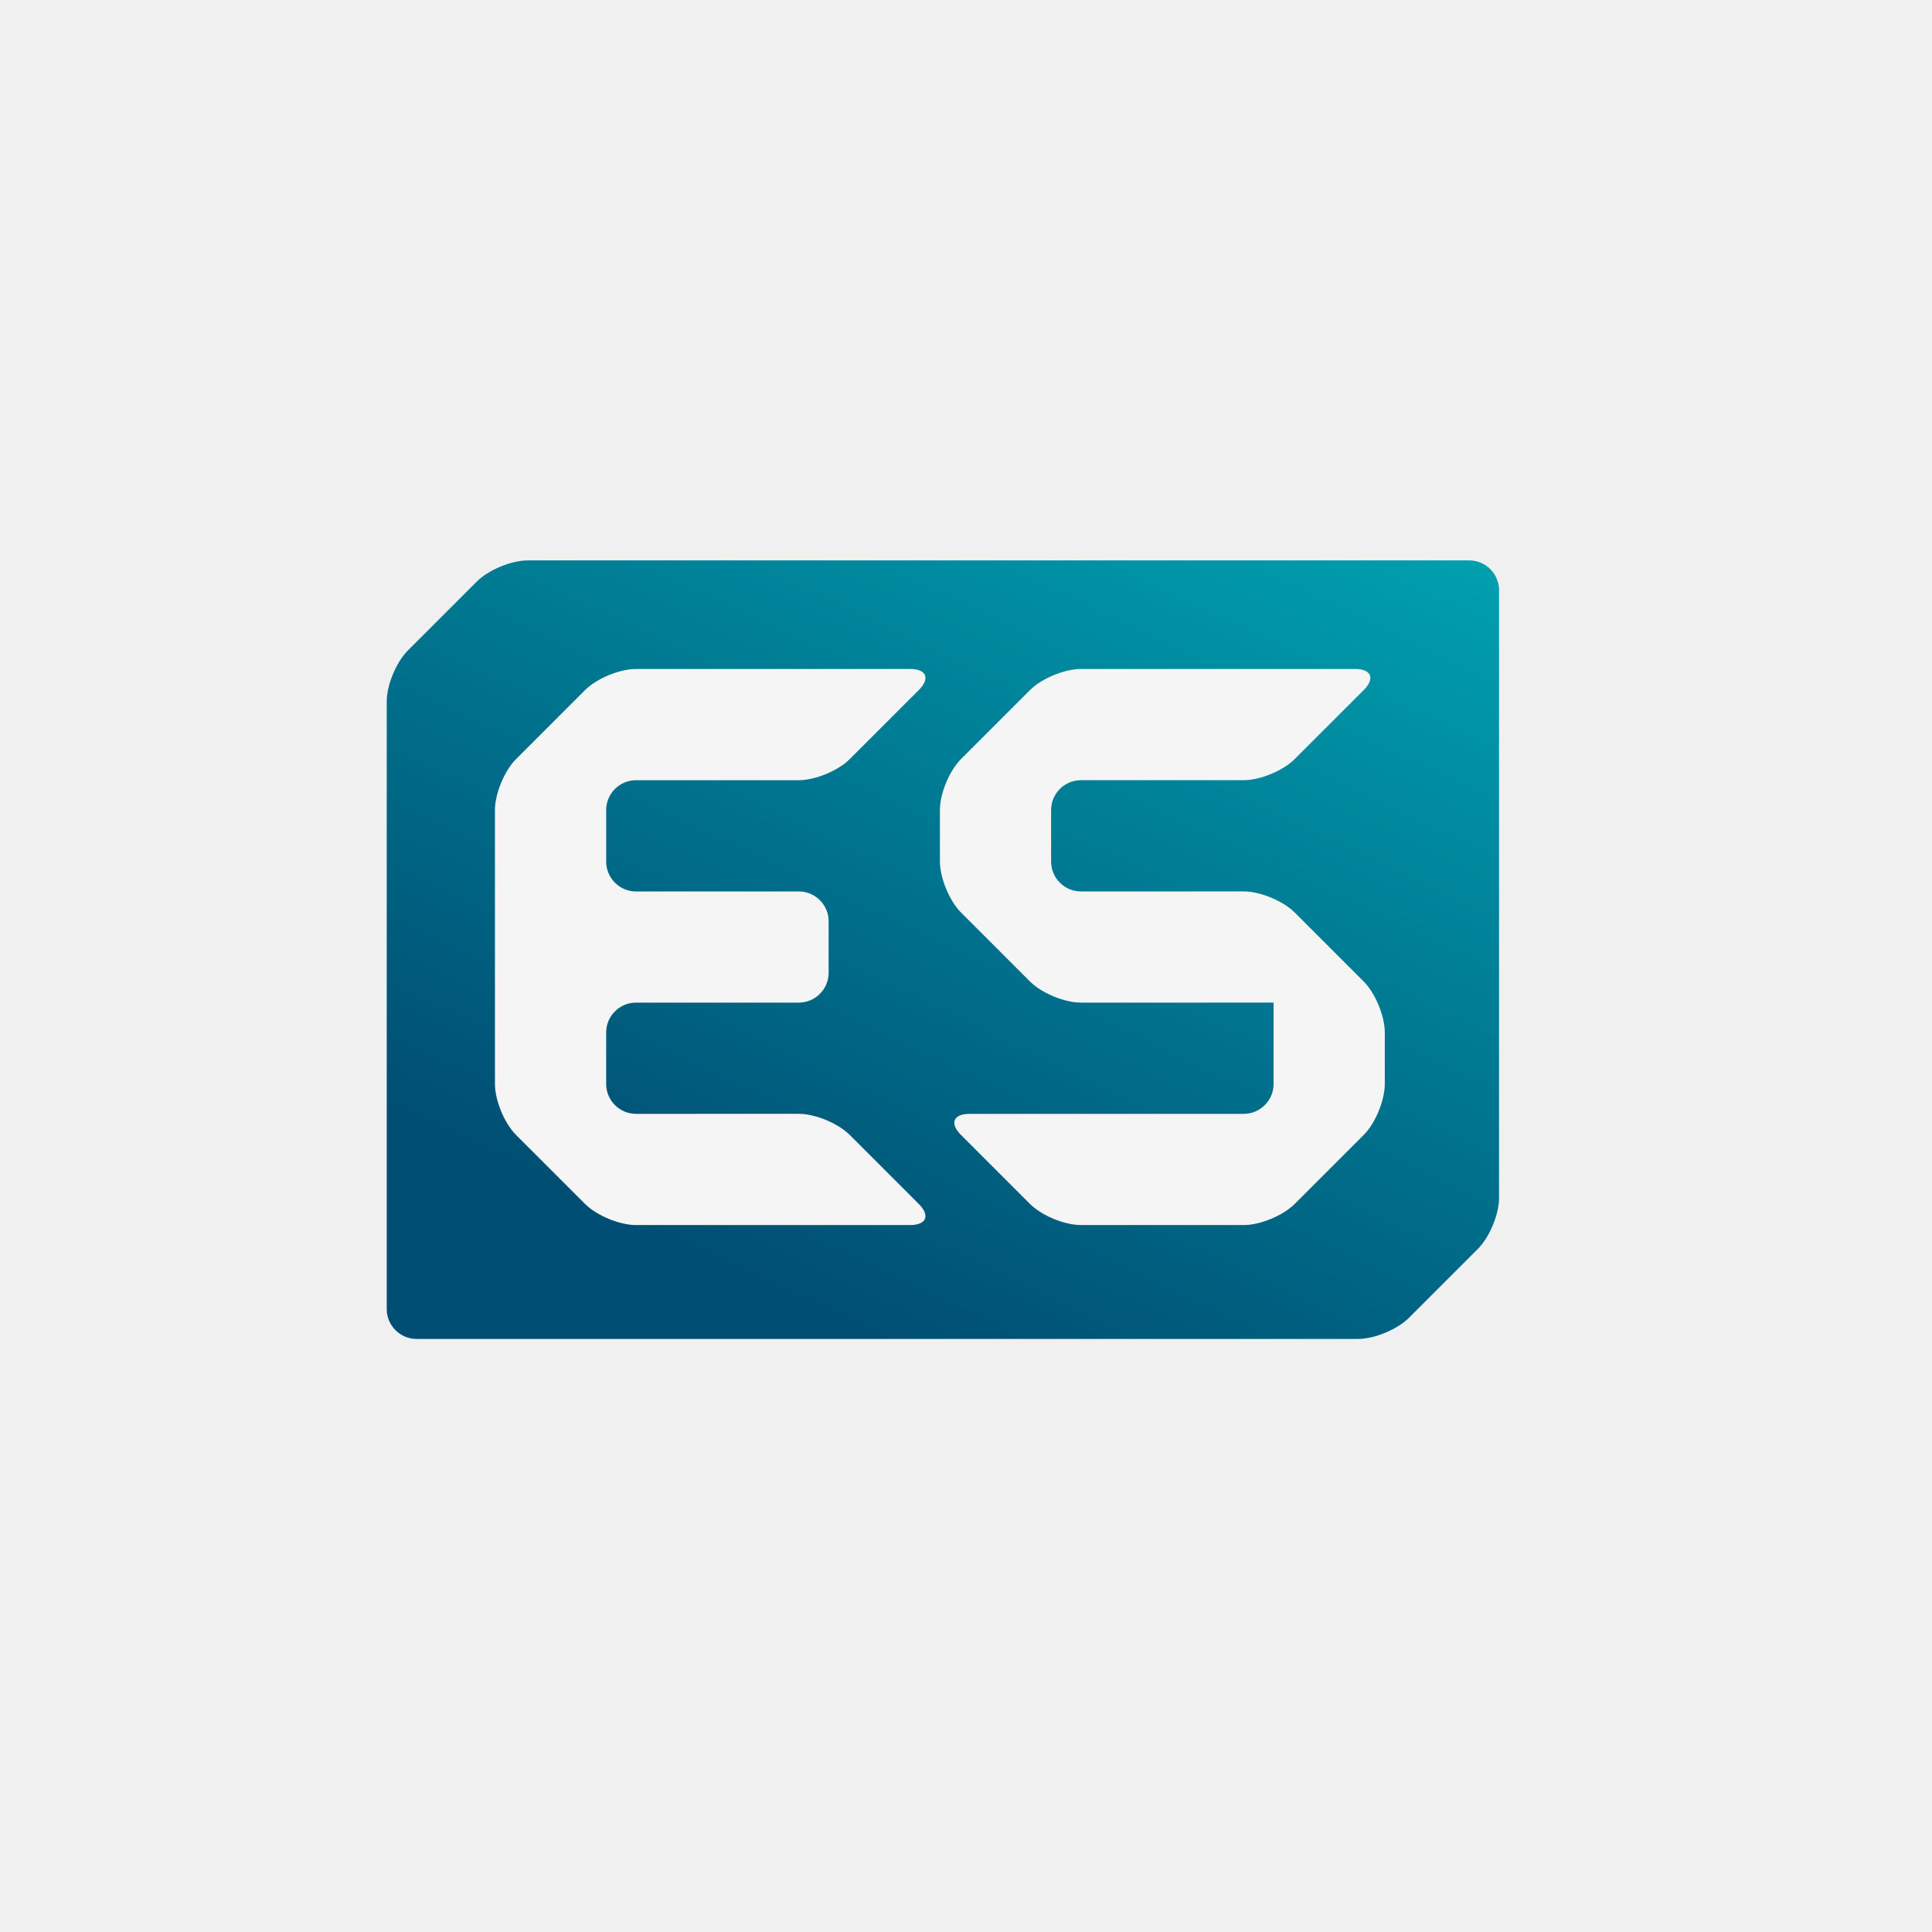
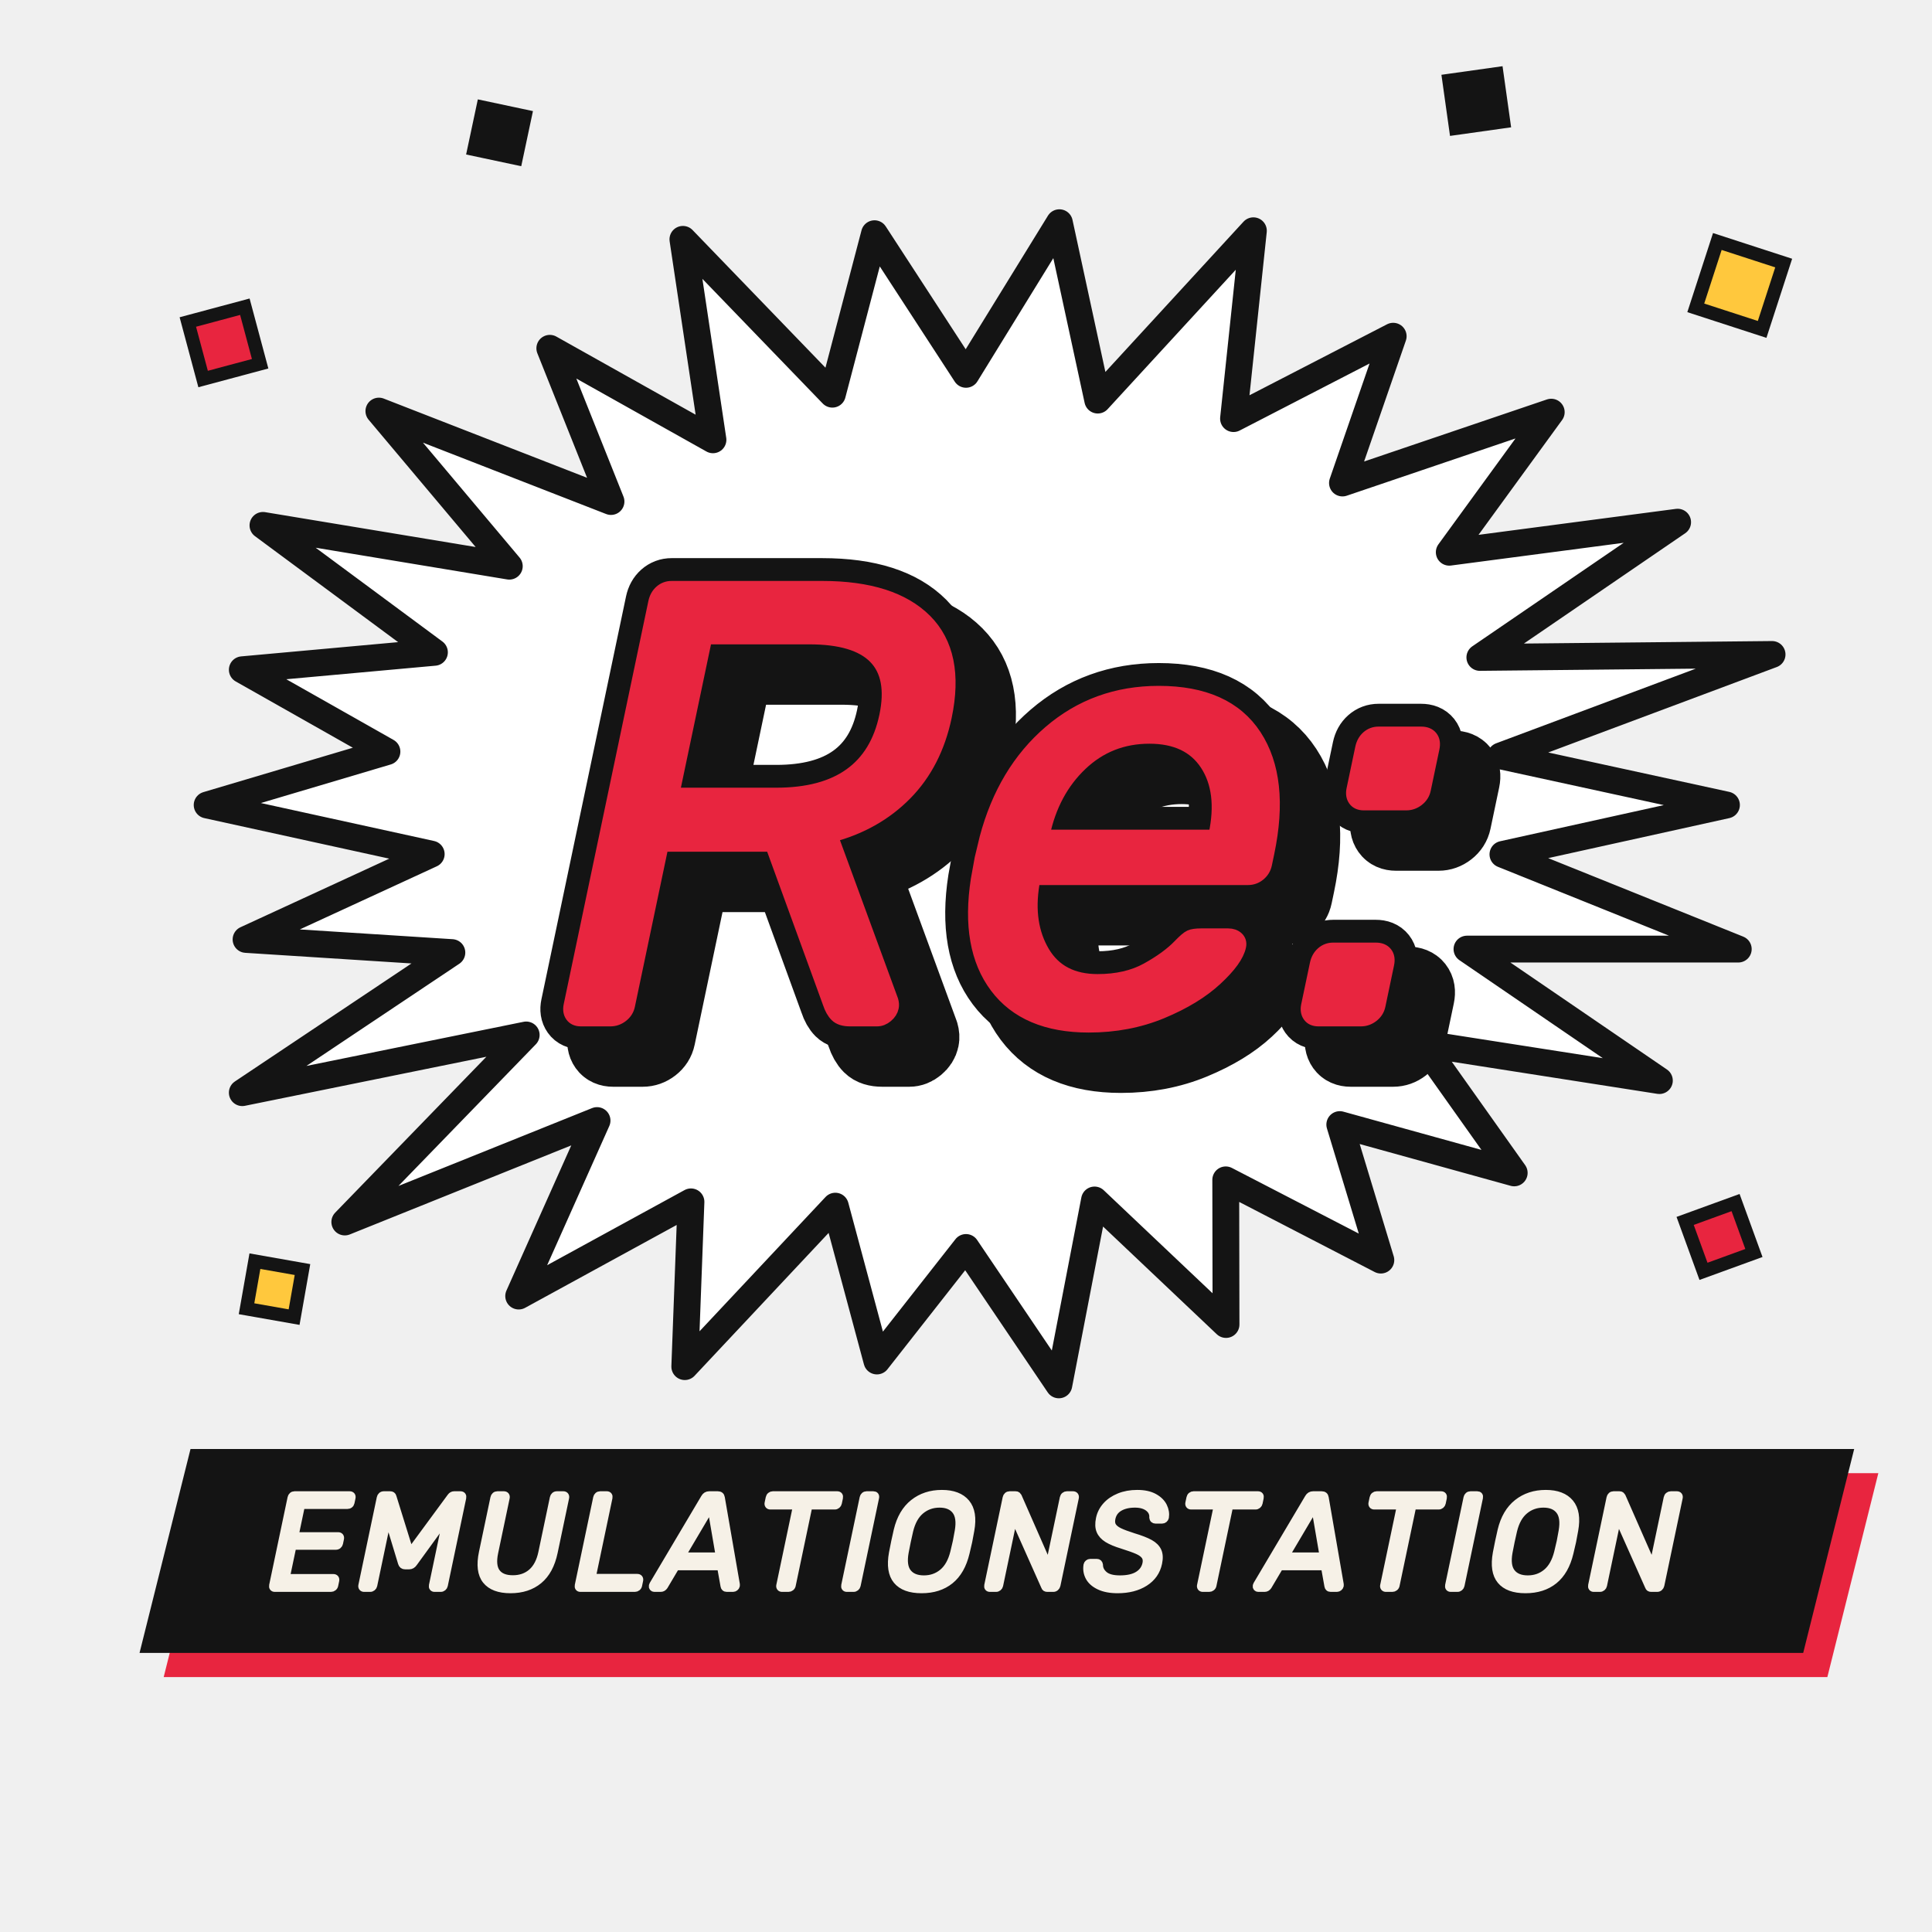
- <svg xmlns="http://www.w3.org/2000/svg" width="720" height="720">
-   <defs>
-     <linearGradient id="a" x1="177.033" x2="402.549" y1="716.566" y2="384.74" gradientTransform="scale(1.1953 .83662)" gradientUnits="userSpaceOnUse">
-       <stop offset="0" stop-color="#004e73" />
-       <stop offset="1" stop-color="#00a1b0" />
-     </linearGradient>
-   </defs>
-   <g class="layer">
-     <path d="M544.654 367.951c0-6.11-4.999-11.108-11.105-11.108H182.688c-6.112 0-14.644 3.534-18.963 7.855l-25.745 25.745c-4.322 4.321-7.855 12.853-7.855 18.963v226.468c0 6.111 4.999 11.109 11.106 11.109h350.86c6.107 0 14.644-3.535 18.963-7.854l25.741-25.736c4.32-4.316 7.854-12.853 7.854-18.965z" style="fill:url(#a)" transform="translate(14 -148)" />
-     <path d="M402.824 373.649c-6.108 0-14.643-3.536-18.96-7.857l-25.71-25.718c-4.321-4.321-7.857-12.855-7.865-18.966l-.012-19.246c-.008-6.11 3.525-14.643 7.846-18.964l25.741-25.737c4.321-4.321 12.852-7.855 18.963-7.855h102.14c6.107 0 7.573 3.534 3.253 7.855l-25.741 25.737c-4.32 4.321-12.852 7.855-18.963 7.855h-60.688c-6.112 0-11.11 4.998-11.11 11.108v19.246c0 6.11 4.998 11.108 11.106 11.106l60.702-.007c6.107-.002 14.644 3.533 18.963 7.853l25.729 25.729c4.32 4.314 7.854 12.851 7.854 18.963v19.235c0 6.109-3.532 14.646-7.854 18.963l-25.74 25.74c-4.321 4.316-12.853 7.854-18.964 7.854h-60.688c-6.112 0-14.643-3.536-18.963-7.854l-25.741-25.74c-4.32-4.316-2.858-7.854 3.253-7.854h102.14c6.112 0 11.11-4.998 11.11-11.108V384.75c0-6.112 0-11.11.003-11.11h-11.103zM237.01 415.097c-6.107 0-11.104-4.998-11.104-11.108v-19.235c0-6.112 4.998-11.11 11.104-11.11h60.69c6.108 0 11.106-4.998 11.106-11.108V343.33c0-6.112-4.998-11.11-11.106-11.11h-60.69c-6.107 0-11.104-4.998-11.104-11.108v-19.246c0-6.11 4.998-11.108 11.104-11.108h60.69c6.108 0 14.643-3.534 18.964-7.854l25.749-25.741c4.321-4.319 2.855-7.853-3.253-7.853H237.01c-6.107 0-14.643 3.534-18.963 7.855L192.31 282.9c-4.32 4.321-7.857 12.854-7.857 18.964v102.125c0 6.11 3.537 14.646 7.857 18.963l25.737 25.74c4.321 4.316 12.855 7.854 18.963 7.854h102.143c6.112 0 7.574-3.536 3.253-7.855l-25.741-25.744c-4.32-4.321-12.854-7.857-18.964-7.857z" style="fill:#f5f5f5;fill-opacity:1" />
-   </g>
+ <svg xmlns="http://www.w3.org/2000/svg" width="720" height="720" viewBox="0 0 720 720">
+   <polygon points="643.4,300.0 560.1,318.4 647.8,353.7 546.7,353.7 618.4,402.7 530.1,388.9 564.3,437.1 499.3,419.1 514.6,469.6 456.8,439.7 456.9,493.6 407.9,447.2 394.6,516.1 360.0,464.9 326.8,507.2 311.3,449.5 255.2,509.3 257.5,447.9 193.3,483.0 222.5,417.6 128.5,455.4 196.1,385.7 90.3,407.2 168.4,355.0 91.7,350.1 160.7,318.3 77.2,300.0 144.2,280.1 90.3,249.6 161.9,243.1 98.0,195.8 189.8,211.0 141.2,153.2 227.7,186.9 204.9,129.8 265.7,163.9 254.5,89.2 310.2,146.9 325.9,87.1 360.0,139.5 394.8,83.0 409.1,149.1 467.1,86.0 459.7,156.0 519.2,125.3 500.3,180.0 578.1,153.6 540.1,205.8 625.2,194.6 551.5,245.0 660.4,243.9 559.3,281.7" fill="#ffffff" stroke="#141414" stroke-width="10" stroke-linejoin="round" />
+   <path transform="translate(12 12)" d="M212.531 374.71 244.071 224.52Q244.602 221.99 246.296 220.495Q247.99 219.0 250.29 219.0H306.41Q332.63 219.0 344.881 231.305Q357.132 243.61 352.205 267.07Q348.534 284.55 337.428 295.82Q326.321 307.09 309.763 311.46L332.287 372.87Q332.688 374.25 332.446 375.4Q332.06 377.24 330.39 378.62Q328.72 380.0 326.88 380.0H316.76Q313.31 380.0 311.693 378.39Q310.076 376.78 309.094 373.79L287.649 314.91H246.709L234.151 374.71Q233.668 377.01 231.744 378.505Q229.82 380.0 227.52 380.0H216.48Q214.18 380.0 213.114 378.505Q212.048 377.01 212.531 374.71ZM289.31 296.05Q324.039 296.05 330.174 266.84Q336.308 237.63 301.578 237.63H262.938L250.669 296.05ZM364.294 327.79 365.706 319.97 367.53 312.38Q374.127 287.54 391.248 272.82Q408.369 258.1 431.829 258.1Q457.129 258.1 467.663 274.2Q478.197 290.3 472.401 317.9L471.532 322.04Q471.049 324.34 469.24 325.835Q467.431 327.33 465.131 327.33H385.321L384.886 329.4Q382.437 344.35 388.725 354.93Q395.013 365.51 409.043 365.51Q419.853 365.51 427.531 361.255Q435.21 357.0 439.626 352.4Q442.276 349.64 443.546 349.065Q444.817 348.49 447.577 348.49H457.697Q459.767 348.49 461.021 349.64Q462.274 350.79 461.888 352.63Q460.825 357.69 453.118 364.82Q445.411 371.95 432.939 377.125Q420.467 382.3 405.747 382.3Q382.287 382.3 371.324 367.695Q360.361 353.09 364.294 327.79ZM452.775 311.69 452.92 311.0Q456.301 294.9 449.686 284.78Q443.071 274.66 428.351 274.66Q413.401 274.66 402.766 284.78Q392.131 294.9 388.75 311.0L388.605 311.69ZM504.286 294.21 507.522 278.8Q508.053 276.27 509.747 274.775Q511.441 273.28 513.741 273.28H529.611Q532.141 273.28 533.322 274.775Q534.503 276.27 533.972 278.8L530.736 294.21Q530.253 296.51 528.329 298.005Q526.405 299.5 524.105 299.5H508.235Q505.935 299.5 504.869 298.005Q503.803 296.51 504.286 294.21ZM487.381 374.71 490.617 359.3Q491.148 356.77 492.842 355.275Q494.536 353.78 496.836 353.78H512.706Q515.236 353.78 516.417 355.275Q517.598 356.77 517.067 359.3L513.831 374.71Q513.348 377.01 511.424 378.505Q509.5 380.0 507.2 380.0H491.33Q489.03 380.0 487.964 378.505Q486.898 377.01 487.381 374.71Z" fill="#141414" stroke="#141414" stroke-width="26" stroke-linejoin="round" />
+   <path d="M212.531 374.71 244.071 224.52Q244.602 221.99 246.296 220.495Q247.99 219.0 250.29 219.0H306.41Q332.63 219.0 344.881 231.305Q357.132 243.61 352.205 267.07Q348.534 284.55 337.428 295.82Q326.321 307.09 309.763 311.46L332.287 372.87Q332.688 374.25 332.446 375.4Q332.06 377.24 330.39 378.62Q328.72 380.0 326.88 380.0H316.76Q313.31 380.0 311.693 378.39Q310.076 376.78 309.094 373.79L287.649 314.91H246.709L234.151 374.71Q233.668 377.01 231.744 378.505Q229.82 380.0 227.52 380.0H216.48Q214.18 380.0 213.114 378.505Q212.048 377.01 212.531 374.71ZM289.31 296.05Q324.039 296.05 330.174 266.84Q336.308 237.63 301.578 237.63H262.938L250.669 296.05ZM364.294 327.79 365.706 319.97 367.53 312.38Q374.127 287.54 391.248 272.82Q408.369 258.1 431.829 258.1Q457.129 258.1 467.663 274.2Q478.197 290.3 472.401 317.9L471.532 322.04Q471.049 324.34 469.24 325.835Q467.431 327.33 465.131 327.33H385.321L384.886 329.4Q382.437 344.35 388.725 354.93Q395.013 365.51 409.043 365.51Q419.853 365.51 427.531 361.255Q435.21 357.0 439.626 352.4Q442.276 349.64 443.546 349.065Q444.817 348.49 447.577 348.49H457.697Q459.767 348.49 461.021 349.64Q462.274 350.79 461.888 352.63Q460.825 357.69 453.118 364.82Q445.411 371.95 432.939 377.125Q420.467 382.3 405.747 382.3Q382.287 382.3 371.324 367.695Q360.361 353.09 364.294 327.79ZM452.775 311.69 452.92 311.0Q456.301 294.9 449.686 284.78Q443.071 274.66 428.351 274.66Q413.401 274.66 402.766 284.78Q392.131 294.9 388.75 311.0L388.605 311.69ZM504.286 294.21 507.522 278.8Q508.053 276.27 509.747 274.775Q511.441 273.28 513.741 273.28H529.611Q532.141 273.28 533.322 274.775Q534.503 276.27 533.972 278.8L530.736 294.21Q530.253 296.51 528.329 298.005Q526.405 299.5 524.105 299.5H508.235Q505.935 299.5 504.869 298.005Q503.803 296.51 504.286 294.21ZM487.381 374.71 490.617 359.3Q491.148 356.77 492.842 355.275Q494.536 353.78 496.836 353.78H512.706Q515.236 353.78 516.417 355.275Q517.598 356.77 517.067 359.3L513.831 374.71Q513.348 377.01 511.424 378.505Q509.5 380.0 507.2 380.0H491.33Q489.03 380.0 487.964 378.505Q486.898 377.01 487.381 374.71Z" fill="#141414" stroke="#141414" stroke-width="22" stroke-linejoin="round" />
+   <path d="M212.531 374.71 244.071 224.52Q244.602 221.99 246.296 220.495Q247.99 219.0 250.29 219.0H306.41Q332.63 219.0 344.881 231.305Q357.132 243.61 352.205 267.07Q348.534 284.55 337.428 295.82Q326.321 307.09 309.763 311.46L332.287 372.87Q332.688 374.25 332.446 375.4Q332.06 377.24 330.39 378.62Q328.72 380.0 326.88 380.0H316.76Q313.31 380.0 311.693 378.39Q310.076 376.78 309.094 373.79L287.649 314.91H246.709L234.151 374.71Q233.668 377.01 231.744 378.505Q229.82 380.0 227.52 380.0H216.48Q214.18 380.0 213.114 378.505Q212.048 377.01 212.531 374.71ZM289.31 296.05Q324.039 296.05 330.174 266.84Q336.308 237.63 301.578 237.63H262.938L250.669 296.05ZM364.294 327.79 365.706 319.97 367.53 312.38Q374.127 287.54 391.248 272.82Q408.369 258.1 431.829 258.1Q457.129 258.1 467.663 274.2Q478.197 290.3 472.401 317.9L471.532 322.04Q471.049 324.34 469.24 325.835Q467.431 327.33 465.131 327.33H385.321L384.886 329.4Q382.437 344.35 388.725 354.93Q395.013 365.51 409.043 365.51Q419.853 365.51 427.531 361.255Q435.21 357.0 439.626 352.4Q442.276 349.64 443.546 349.065Q444.817 348.49 447.577 348.49H457.697Q459.767 348.49 461.021 349.64Q462.274 350.79 461.888 352.63Q460.825 357.69 453.118 364.82Q445.411 371.95 432.939 377.125Q420.467 382.3 405.747 382.3Q382.287 382.3 371.324 367.695Q360.361 353.09 364.294 327.79ZM452.775 311.69 452.92 311.0Q456.301 294.9 449.686 284.78Q443.071 274.66 428.351 274.66Q413.401 274.66 402.766 284.78Q392.131 294.9 388.75 311.0L388.605 311.69ZM504.286 294.21 507.522 278.8Q508.053 276.27 509.747 274.775Q511.441 273.28 513.741 273.28H529.611Q532.141 273.28 533.322 274.775Q534.503 276.27 533.972 278.8L530.736 294.21Q530.253 296.51 528.329 298.005Q526.405 299.5 524.105 299.5H508.235Q505.935 299.5 504.869 298.005Q503.803 296.51 504.286 294.21ZM487.381 374.71 490.617 359.3Q491.148 356.77 492.842 355.275Q494.536 353.78 496.836 353.78H512.706Q515.236 353.78 516.417 355.275Q517.598 356.77 517.067 359.3L513.831 374.71Q513.348 377.01 511.424 378.505Q509.5 380.0 507.2 380.0H491.33Q489.03 380.0 487.964 378.505Q486.898 377.01 487.381 374.71Z" fill="#e8253f" stroke="#e8253f" stroke-width="5" stroke-linejoin="round" />
+   <path d="M 71.0 540 H 691.0 L 672.0 616 H 52 Z" fill="#e8253f" transform="translate(9 9)" />
+   <path d="M 71.0 540 H 691.0 L 672.0 616 H 52 Z" fill="#141414" />
+   <path d="M101.541 590.85 108.398 558.2Q108.513 557.65 108.882 557.325Q109.25 557.0 109.75 557.0H130.3Q130.85 557.0 131.107 557.325Q131.363 557.65 131.248 558.2L130.87 560.0Q130.765 560.5 130.377 560.8Q129.989 561.1 129.439 561.1H112.389L110.047 572.25H125.997Q126.547 572.25 126.804 572.575Q127.061 572.9 126.945 573.45L126.588 575.15Q126.483 575.65 126.09 575.975Q125.697 576.3 125.147 576.3H109.197L106.771 587.85H124.221Q124.771 587.85 125.028 588.175Q125.285 588.5 125.169 589.05L124.791 590.85Q124.686 591.35 124.268 591.675Q123.85 592.0 123.35 592.0H102.4Q101.9 592.0 101.668 591.675Q101.436 591.35 101.541 590.85ZM134.791 590.85 141.648 558.2Q141.763 557.65 142.132 557.325Q142.5 557.0 143.05 557.0H145.4Q146.3 557.0 146.492 557.75L152.848 578.2L167.892 557.75Q168.45 557.0 169.25 557.0H171.6Q172.15 557.0 172.382 557.325Q172.613 557.65 172.498 558.2L165.641 590.85Q165.536 591.35 165.143 591.675Q164.75 592.0 164.25 592.0H161.95Q161.45 592.0 161.218 591.675Q160.986 591.35 161.091 590.85L166.31 566.0L154.284 582.55Q153.564 583.6 152.464 583.6H150.964Q149.914 583.6 149.584 582.55L144.56 566.0L139.341 590.85Q139.236 591.35 138.843 591.675Q138.45 592.0 137.95 592.0H135.7Q135.2 592.0 134.943 591.675Q134.686 591.35 134.791 590.85ZM179.735 578.5 183.998 558.2Q184.113 557.65 184.482 557.325Q184.85 557.0 185.35 557.0H187.75Q188.3 557.0 188.557 557.325Q188.813 557.65 188.698 558.2L184.414 578.6Q183.385 583.5 185.156 585.9Q186.927 588.3 191.127 588.3Q195.277 588.3 198.061 585.875Q200.845 583.45 201.864 578.6L206.148 558.2Q206.263 557.65 206.632 557.325Q207.0 557.0 207.55 557.0H209.95Q210.45 557.0 210.707 557.325Q210.963 557.65 210.848 558.2L206.585 578.5Q205.104 585.55 200.9 589.025Q196.695 592.5 190.245 592.5Q183.795 592.5 181.025 589.025Q178.254 585.55 179.735 578.5ZM215.441 590.85 222.308 558.15Q222.413 557.65 222.782 557.325Q223.15 557.0 223.65 557.0H226.15Q226.65 557.0 226.882 557.325Q227.113 557.65 227.008 558.15L220.782 587.8H237.482Q238.032 587.8 238.289 588.125Q238.545 588.45 238.44 588.95L238.041 590.85Q237.936 591.35 237.518 591.675Q237.1 592.0 236.6 592.0H216.3Q215.8 592.0 215.568 591.675Q215.336 591.35 215.441 590.85ZM243.06 591.0 243.275 590.45 262.469 558.1Q263.1 557.0 264.3 557.0H267.5Q268.7 557.0 268.869 558.1L274.476 590.45L274.46 591.0Q274.376 591.4 273.988 591.7Q273.6 592.0 273.2 592.0H270.85Q270.35 592.0 270.083 591.725Q269.815 591.45 269.779 591.15L268.49 583.95H251.94L247.678 591.15Q247.1 592.0 246.25 592.0H243.85Q243.45 592.0 243.213 591.7Q242.976 591.4 243.06 591.0ZM254.262 579.8H267.962L264.882 561.85ZM290.541 590.85 296.747 561.3H287.097Q286.597 561.3 286.34 560.975Q286.084 560.65 286.188 560.15L286.598 558.2Q286.714 557.65 287.107 557.325Q287.5 557.0 288.0 557.0H312.0Q312.55 557.0 312.782 557.325Q313.014 557.65 312.898 558.2L312.488 560.15Q312.384 560.65 311.99 560.975Q311.597 561.3 311.097 561.3H301.497L295.291 590.85Q295.187 591.35 294.768 591.675Q294.35 592.0 293.85 592.0H291.45Q290.95 592.0 290.693 591.675Q290.437 591.35 290.541 590.85ZM314.742 590.85 321.609 558.15Q321.714 557.65 322.082 557.325Q322.45 557.0 322.95 557.0H325.45Q326.0 557.0 326.237 557.3Q326.474 557.6 326.359 558.15L319.492 590.85Q319.387 591.35 318.993 591.675Q318.6 592.0 318.1 592.0H315.6Q315.1 592.0 314.868 591.675Q314.637 591.35 314.742 590.85ZM332.533 578.75Q332.798 577.25 333.375 574.5Q333.953 571.75 334.307 570.3Q335.935 563.5 340.345 560.0Q344.755 556.5 351.005 556.5Q357.255 556.5 360.17 560.0Q363.085 563.5 361.857 570.3Q361.348 573.2 361.075 574.5Q360.813 575.75 360.083 578.75Q358.434 585.65 354.189 589.075Q349.945 592.5 343.445 592.5Q336.945 592.5 334.114 589.075Q331.284 585.65 332.533 578.75ZM355.385 578.5Q356.115 575.5 356.325 574.5Q356.556 573.4 357.065 570.5Q357.915 565.5 356.03 563.05Q354.144 560.6 350.144 560.6Q346.144 560.6 343.205 563.05Q340.265 565.5 339.065 570.5Q338.711 571.95 338.175 574.5Q337.65 577.0 337.385 578.5Q336.485 583.5 338.376 585.925Q340.267 588.35 344.317 588.35Q348.317 588.35 351.226 585.925Q354.135 583.5 355.385 578.5ZM368.042 590.85 374.898 558.2Q375.014 557.65 375.382 557.325Q375.75 557.0 376.25 557.0H378.45Q378.95 557.0 379.158 557.2Q379.366 557.4 379.553 557.7L390.885 583.5L396.198 558.2Q396.314 557.65 396.707 557.325Q397.1 557.0 397.6 557.0H399.85Q400.4 557.0 400.657 557.325Q400.914 557.65 400.798 558.2L393.952 590.8Q393.847 591.3 393.449 591.65Q393.05 592.0 392.55 592.0H390.3Q389.45 592.0 389.247 591.3L377.863 565.75L372.592 590.85Q372.487 591.35 372.093 591.675Q371.7 592.0 371.2 592.0H368.9Q368.4 592.0 368.168 591.675Q367.937 591.35 368.042 590.85ZM405.048 583.2Q405.132 582.8 405.495 582.5Q405.858 582.2 406.308 582.2H408.758Q409.658 582.2 409.798 583.2Q409.807 585.3 411.612 586.825Q413.417 588.35 417.367 588.35Q421.617 588.35 424.032 586.85Q426.447 585.35 427.003 582.7Q427.36 581.0 426.566 579.9Q425.772 578.8 423.92 577.975Q422.069 577.15 418.271 575.95Q414.651 574.85 412.639 573.6Q410.627 572.35 409.86 570.525Q409.093 568.7 409.681 565.9Q410.248 563.2 412.144 561.075Q414.041 558.95 417.048 557.725Q420.055 556.5 423.805 556.5Q427.705 556.5 430.191 557.875Q432.678 559.25 433.692 561.325Q434.706 563.4 434.365 565.5Q434.271 565.95 433.908 566.25Q433.545 566.55 433.095 566.55H430.595Q430.195 566.55 429.897 566.3Q429.6 566.05 429.555 565.55Q429.706 563.4 427.9 562.0Q426.094 560.6 422.944 560.6Q419.544 560.6 417.266 561.925Q414.988 563.25 414.442 565.85Q414.074 567.6 414.768 568.7Q415.462 569.8 417.209 570.65Q418.955 571.5 422.424 572.6Q426.422 573.8 428.595 575.0Q430.768 576.2 431.595 577.975Q432.423 579.75 431.834 582.55Q430.848 587.25 426.721 589.875Q422.595 592.5 416.495 592.5Q412.395 592.5 409.643 591.2Q406.891 589.9 405.762 587.775Q404.634 585.65 405.048 583.2ZM447.341 590.85 453.547 561.3H443.897Q443.397 561.3 443.14 560.975Q442.884 560.65 442.988 560.15L443.398 558.2Q443.514 557.65 443.907 557.325Q444.3 557.0 444.8 557.0H468.8Q469.35 557.0 469.582 557.325Q469.814 557.65 469.698 558.2L469.288 560.15Q469.183 560.65 468.79 560.975Q468.397 561.3 467.897 561.3H458.297L452.091 590.85Q451.987 591.35 451.568 591.675Q451.15 592.0 450.65 592.0H448.25Q447.75 592.0 447.493 591.675Q447.237 591.35 447.341 590.85ZM468.11 591.0 468.326 590.45 487.519 558.1Q488.15 557.0 489.35 557.0H492.55Q493.75 557.0 493.919 558.1L499.526 590.45L499.51 591.0Q499.426 591.4 499.038 591.7Q498.65 592.0 498.25 592.0H495.9Q495.4 592.0 495.133 591.725Q494.866 591.45 494.829 591.15L493.541 583.95H476.991L472.729 591.15Q472.15 592.0 471.3 592.0H468.9Q468.5 592.0 468.263 591.7Q468.026 591.4 468.11 591.0ZM479.312 579.8H493.012L489.932 561.85ZM515.591 590.85 521.797 561.3H512.147Q511.647 561.3 511.39 560.975Q511.134 560.65 511.238 560.15L511.648 558.2Q511.764 557.65 512.157 557.325Q512.55 557.0 513.05 557.0H537.05Q537.6 557.0 537.832 557.325Q538.063 557.65 537.948 558.2L537.538 560.15Q537.433 560.65 537.04 560.975Q536.647 561.3 536.147 561.3H526.547L520.341 590.85Q520.236 591.35 519.818 591.675Q519.4 592.0 518.9 592.0H516.5Q516.0 592.0 515.743 591.675Q515.486 591.35 515.591 590.85ZM539.791 590.85 546.659 558.15Q546.764 557.65 547.132 557.325Q547.5 557.0 548.0 557.0H550.5Q551.05 557.0 551.287 557.3Q551.524 557.6 551.409 558.15L544.541 590.85Q544.437 591.35 544.043 591.675Q543.65 592.0 543.15 592.0H540.65Q540.15 592.0 539.918 591.675Q539.687 591.35 539.791 590.85ZM557.582 578.75Q557.847 577.25 558.425 574.5Q559.002 571.75 559.357 570.3Q560.985 563.5 565.395 560.0Q569.805 556.5 576.055 556.5Q582.305 556.5 585.22 560.0Q588.135 563.5 586.907 570.3Q586.398 573.2 586.125 574.5Q585.862 575.75 585.132 578.75Q583.483 585.65 579.239 589.075Q574.995 592.5 568.495 592.5Q561.995 592.5 559.164 589.075Q556.333 585.65 557.582 578.75ZM580.435 578.5Q581.165 575.5 581.375 574.5Q581.606 573.4 582.115 570.5Q582.965 565.5 581.079 563.05Q579.194 560.6 575.194 560.6Q571.194 560.6 568.255 563.05Q565.315 565.5 564.115 570.5Q563.76 571.95 563.225 574.5Q562.7 577.0 562.435 578.5Q561.535 583.5 563.426 585.925Q565.316 588.35 569.366 588.35Q573.366 588.35 576.276 585.925Q579.185 583.5 580.435 578.5ZM593.091 590.85 599.948 558.2Q600.063 557.65 600.432 557.325Q600.8 557.0 601.3 557.0H603.5Q604 557.0 604.208 557.2Q604.416 557.4 604.603 557.7L615.935 583.5L621.248 558.2Q621.363 557.65 621.757 557.325Q622.15 557.0 622.65 557.0H624.9Q625.45 557.0 625.707 557.325Q625.963 557.65 625.848 558.2L619.002 590.8Q618.897 591.3 618.498 591.65Q618.1 592.0 617.6 592.0H615.35Q614.5 592.0 614.297 591.3L602.912 565.75L597.641 590.85Q597.536 591.35 597.143 591.675Q596.75 592.0 596.25 592.0H593.95Q593.45 592.0 593.218 591.675Q592.986 591.35 593.091 590.85Z" fill="#f6f1e7" stroke="#f6f1e7" stroke-width="2.5" stroke-linejoin="round" />
+   <rect x="70" y="120" width="22" height="22" fill="#e8253f" stroke="#141414" stroke-width="5" transform="rotate(-15 70 120)" />
+   <rect x="640" y="90" width="26" height="26" fill="#ffc83d" stroke="#141414" stroke-width="5" transform="rotate(18 640 90)" />
+   <rect x="95" y="470" width="18" height="18" fill="#ffc83d" stroke="#141414" stroke-width="5" transform="rotate(10 95 470)" />
+   <rect x="628" y="455" width="20" height="20" fill="#e8253f" stroke="#141414" stroke-width="5" transform="rotate(-20 628 455)" />
+   <rect x="180" y="40" width="16" height="16" fill="#141414" stroke="#141414" stroke-width="5" transform="rotate(12 180 40)" />
+   <rect x="540" y="30" width="18" height="18" fill="#141414" stroke="#141414" stroke-width="5" transform="rotate(-8 540 30)" />
</svg>
